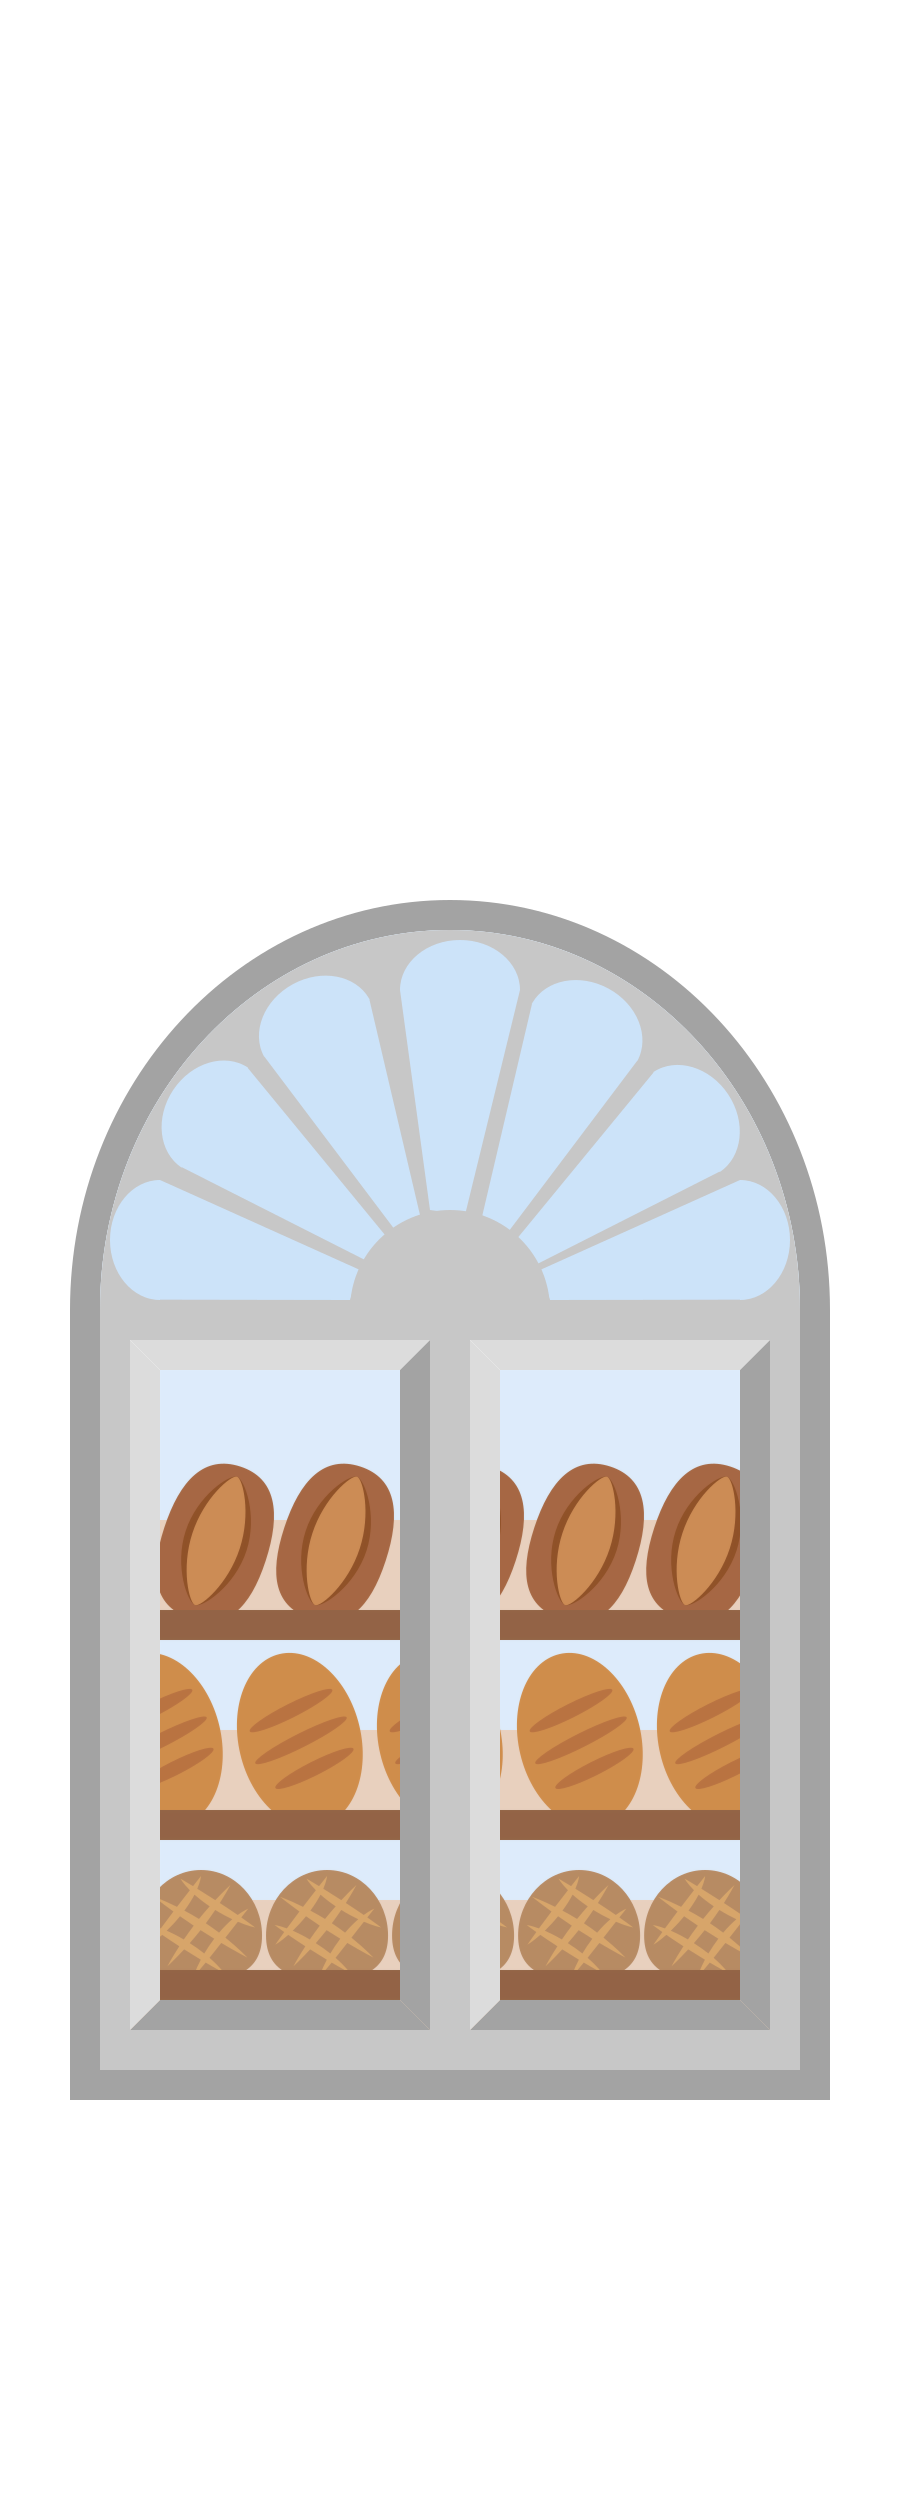
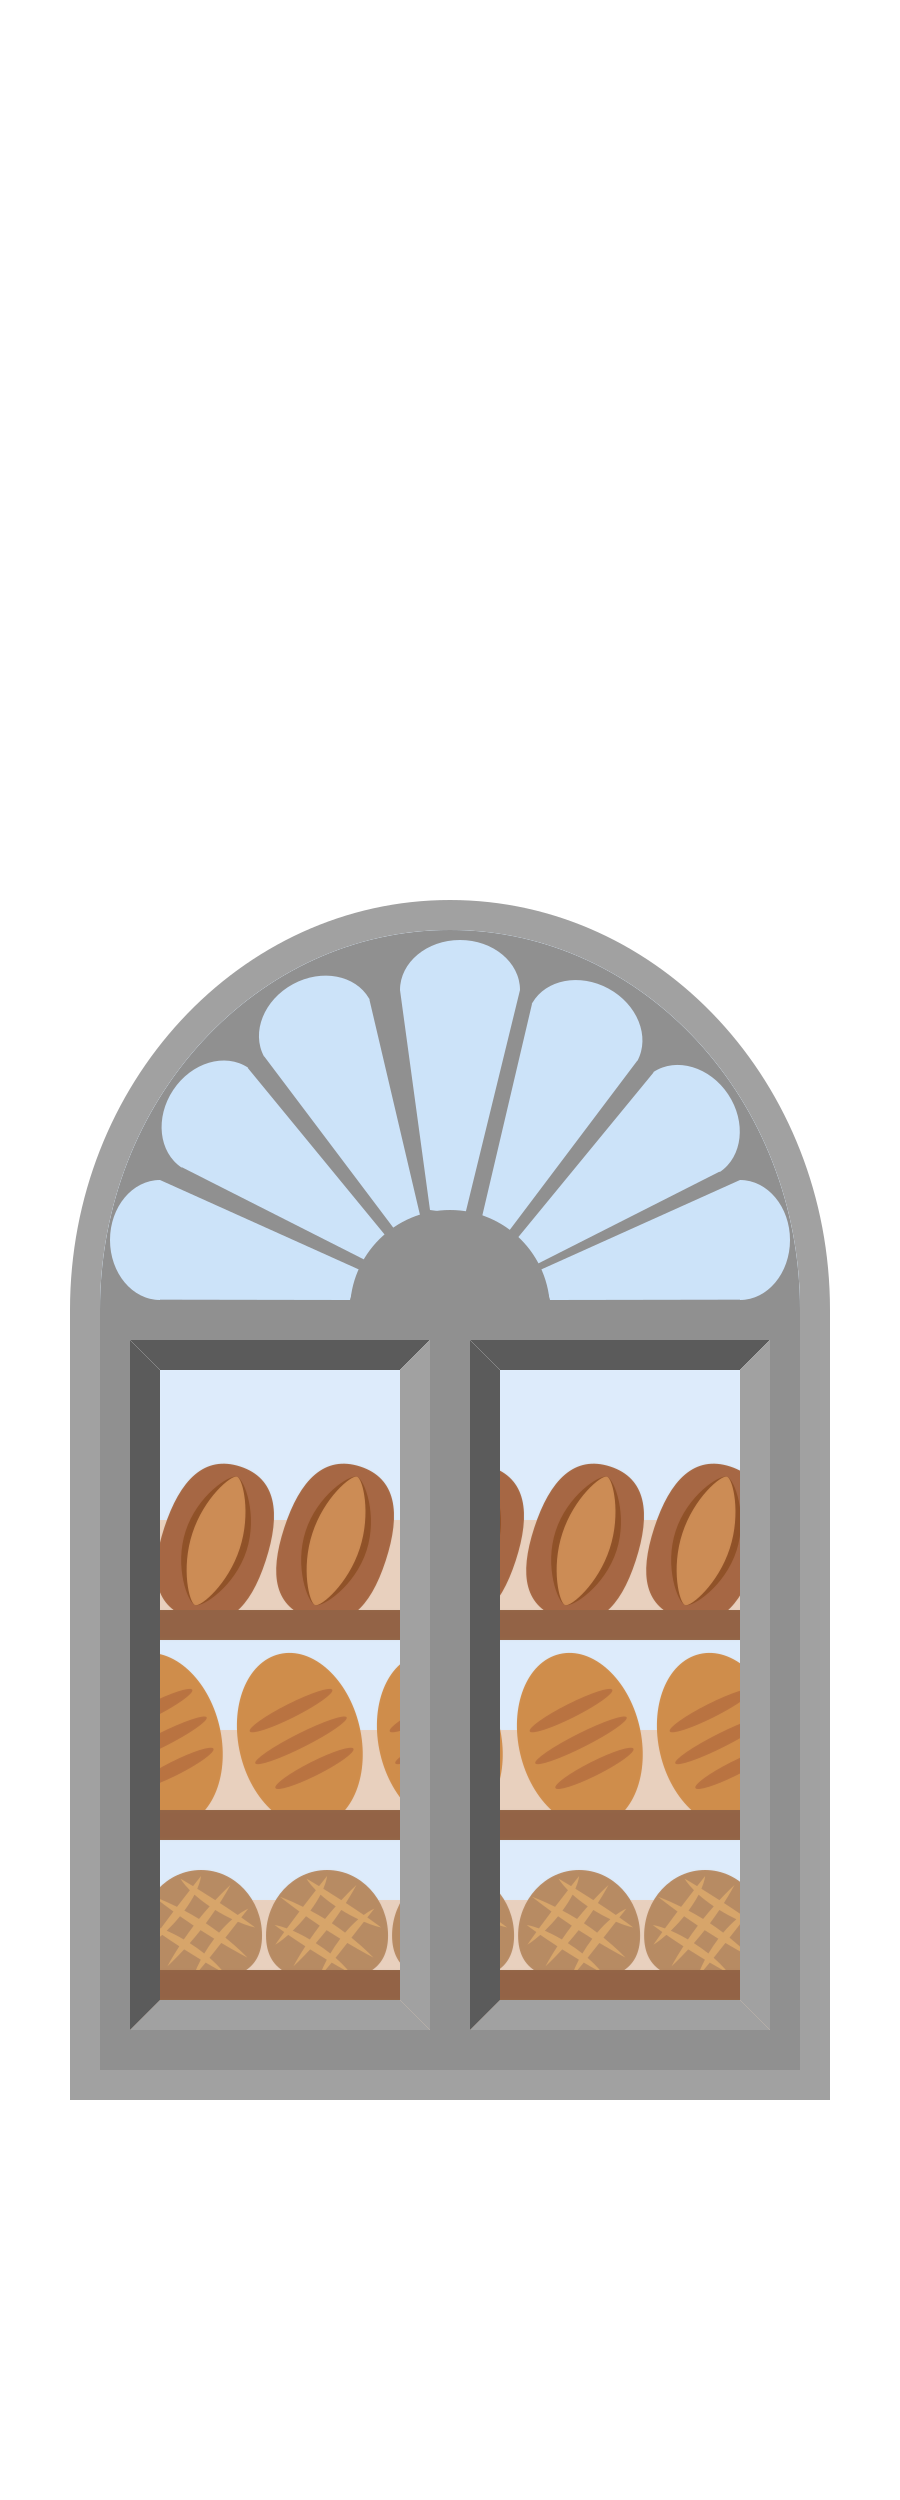
<svg xmlns="http://www.w3.org/2000/svg" width="90" height="250" viewBox="0 0 90 250" fill="none">
  <rect x="16" y="137" width="58" height="63" fill="#CCE3F9" fill-opacity="0.64" />
  <rect x="10" y="190" width="70" height="13" fill="#EBCFB9" />
  <path d="M26.203 193.553C26.203 197.172 23.471 198 20.102 198C16.732 198 14 197.172 14 193.553C14 189.934 16.732 187 20.102 187C23.471 187 26.203 189.934 26.203 193.553Z" fill="#B58154" />
-   <path fill-rule="evenodd" clip-rule="evenodd" d="M17.342 191.152C16.852 191.797 16.43 192.366 16.083 192.842C15.299 192.555 14.859 192.5 14.859 192.5C14.859 192.5 15.166 192.744 15.82 193.206C15.236 194.017 14.926 194.478 14.926 194.478C14.926 194.478 15.451 194.167 16.222 193.487C16.672 193.798 17.24 194.18 17.932 194.627C17.169 195.807 16.734 196.636 16.734 196.636C16.734 196.636 17.446 195.989 18.414 194.936L18.454 194.961C19.058 195.345 19.603 195.681 20.081 195.97C19.517 197.036 19.33 197.727 19.33 197.727C19.33 197.727 19.787 197.207 20.563 196.258C21.755 196.965 22.422 197.313 22.422 197.313C22.422 197.313 21.974 196.674 20.949 195.784C21.297 195.352 21.693 194.853 22.128 194.294C23.656 195.201 24.742 195.766 24.742 195.766C24.742 195.766 23.903 194.868 22.539 193.765C23.035 193.127 23.45 192.598 23.784 192.175C24.858 192.629 25.516 192.749 25.516 192.749C25.516 192.749 25.041 192.382 24.126 191.743C24.595 191.153 24.828 190.867 24.828 190.867C24.828 190.867 24.413 191.027 23.769 191.497C23.273 191.156 22.675 190.754 21.977 190.302C22.66 189.229 23.046 188.493 23.046 188.493C23.046 188.493 22.414 189.067 21.531 190.014C20.82 189.559 20.22 189.181 19.727 188.876C20.075 188.06 20.101 187.602 20.101 187.602C20.101 187.602 19.85 187.914 19.302 188.614C18.456 188.097 18.039 187.859 18.039 187.859C18.039 187.859 18.293 188.322 18.985 189.021C18.643 189.461 18.216 190.012 17.699 190.685C16.346 190.016 15.375 189.664 15.375 189.664C15.375 189.664 16.146 190.285 17.342 191.152ZM18.436 191.062C18.902 191.309 19.395 191.587 19.899 191.896C20.265 191.44 20.627 191.017 20.967 190.634C20.35 190.218 19.85 189.82 19.45 189.462C19.21 189.923 18.883 190.46 18.436 191.062ZM16.668 193.075C17.156 193.284 17.731 193.568 18.38 193.95C18.678 193.513 19.01 193.046 19.374 192.567C18.887 192.242 18.425 191.923 18 191.623C17.532 192.2 17.078 192.681 16.668 193.075ZM20.581 192.329C20.927 191.864 21.243 191.414 21.524 190.994C22.147 191.381 22.721 191.686 23.228 191.926C22.829 192.267 22.378 192.707 21.905 193.269C21.497 192.958 21.053 192.641 20.581 192.329ZM20.428 195.352C20.698 194.898 21.026 194.399 21.425 193.872C20.989 193.606 20.529 193.319 20.056 193.014C19.687 193.481 19.32 193.918 18.972 194.314C19.531 194.672 20.015 195.023 20.428 195.352Z" fill="#D99F5B" />
+   <path fill-rule="evenodd" clip-rule="evenodd" d="M17.342 191.152C16.852 191.797 16.43 192.366 16.083 192.842C15.299 192.555 14.859 192.5 14.859 192.5C14.859 192.5 15.166 192.744 15.82 193.206C15.236 194.017 14.926 194.478 14.926 194.478C14.926 194.478 15.451 194.167 16.222 193.486C16.672 193.798 17.24 194.18 17.932 194.627C17.169 195.807 16.734 196.636 16.734 196.636C16.734 196.636 17.446 195.989 18.414 194.936L18.454 194.961C19.058 195.345 19.603 195.681 20.081 195.97C19.517 197.036 19.33 197.727 19.33 197.727C19.33 197.727 19.787 197.207 20.563 196.258C21.755 196.965 22.422 197.312 22.422 197.312C22.422 197.312 21.974 196.674 20.949 195.784C21.297 195.352 21.693 194.853 22.128 194.294C23.656 195.201 24.742 195.766 24.742 195.766C24.742 195.766 23.903 194.868 22.539 193.765C23.035 193.127 23.45 192.598 23.784 192.175C24.858 192.629 25.516 192.749 25.516 192.749C25.516 192.749 25.041 192.382 24.126 191.743C24.595 191.153 24.828 190.867 24.828 190.867C24.828 190.867 24.413 191.027 23.769 191.497C23.273 191.156 22.675 190.754 21.977 190.302C22.66 189.229 23.046 188.493 23.046 188.493C23.046 188.493 22.414 189.067 21.531 190.014C20.82 189.559 20.22 189.181 19.727 188.876C20.075 188.06 20.101 187.602 20.101 187.602C20.101 187.602 19.85 187.914 19.302 188.614C18.456 188.097 18.039 187.859 18.039 187.859C18.039 187.859 18.293 188.322 18.985 189.021C18.643 189.461 18.216 190.012 17.699 190.685C16.346 190.016 15.375 189.664 15.375 189.664C15.375 189.664 16.146 190.285 17.342 191.152ZM18.436 191.062C18.902 191.309 19.395 191.587 19.899 191.896C20.265 191.44 20.627 191.017 20.967 190.634C20.35 190.218 19.85 189.82 19.45 189.462C19.21 189.923 18.883 190.46 18.436 191.062ZM16.668 193.075C17.156 193.284 17.731 193.568 18.38 193.95C18.678 193.513 19.01 193.046 19.374 192.567C18.887 192.242 18.425 191.923 18 191.623C17.532 192.2 17.078 192.681 16.668 193.075ZM20.581 192.329C20.927 191.864 21.243 191.413 21.524 190.994C22.147 191.381 22.721 191.686 23.228 191.926C22.829 192.267 22.378 192.707 21.905 193.269C21.497 192.958 21.053 192.641 20.581 192.329ZM20.428 195.352C20.698 194.898 21.026 194.399 21.425 193.872C20.989 193.606 20.529 193.319 20.056 193.014C19.687 193.481 19.32 193.918 18.972 194.314C19.531 194.672 20.015 195.023 20.428 195.352Z" fill="#D99F5B" />
  <path d="M38.806 193.553C38.806 197.172 36.074 198 32.705 198C29.335 198 26.603 197.172 26.603 193.553C26.603 189.934 29.335 187 32.705 187C36.074 187 38.806 189.934 38.806 193.553Z" fill="#B58154" />
-   <path fill-rule="evenodd" clip-rule="evenodd" d="M29.945 191.152C29.455 191.797 29.034 192.366 28.686 192.842C27.902 192.555 27.462 192.5 27.462 192.5C27.462 192.5 27.769 192.744 28.423 193.206C27.839 194.017 27.529 194.478 27.529 194.478C27.529 194.478 28.054 194.167 28.825 193.487C29.275 193.798 29.843 194.18 30.535 194.627C29.772 195.807 29.337 196.636 29.337 196.636C29.337 196.636 30.049 195.989 31.017 194.936L31.057 194.961C31.661 195.345 32.206 195.681 32.684 195.97C32.12 197.036 31.933 197.727 31.933 197.727C31.933 197.727 32.39 197.207 33.166 196.258C34.358 196.965 35.025 197.313 35.025 197.313C35.025 197.313 34.577 196.674 33.552 195.784C33.9 195.352 34.296 194.853 34.731 194.294C36.259 195.201 37.345 195.766 37.345 195.766C37.345 195.766 36.507 194.868 35.142 193.765C35.638 193.127 36.053 192.598 36.387 192.175C37.461 192.629 38.119 192.749 38.119 192.749C38.119 192.749 37.644 192.382 36.729 191.743C37.198 191.153 37.431 190.867 37.431 190.867C37.431 190.867 37.016 191.027 36.373 191.497C35.876 191.156 35.278 190.754 34.58 190.302C35.263 189.229 35.649 188.493 35.649 188.493C35.649 188.493 35.017 189.067 34.134 190.014C33.423 189.559 32.822 189.181 32.33 188.876C32.678 188.06 32.704 187.602 32.704 187.602C32.704 187.602 32.453 187.914 31.905 188.614C31.06 188.097 30.642 187.859 30.642 187.859C30.642 187.859 30.896 188.322 31.588 189.021C31.246 189.461 30.819 190.012 30.302 190.685C28.949 190.016 27.978 189.664 27.978 189.664C27.978 189.664 28.749 190.285 29.945 191.152ZM31.039 191.062C31.505 191.309 31.998 191.587 32.502 191.896C32.868 191.44 33.23 191.017 33.57 190.634C32.953 190.218 32.453 189.82 32.053 189.462C31.814 189.923 31.486 190.46 31.039 191.062ZM29.271 193.075C29.759 193.284 30.334 193.568 30.983 193.95C31.281 193.513 31.613 193.046 31.977 192.567C31.49 192.242 31.028 191.923 30.603 191.623C30.135 192.2 29.68 192.681 29.271 193.075ZM33.184 192.329C33.53 191.864 33.846 191.414 34.127 190.994C34.75 191.381 35.324 191.686 35.831 191.926C35.432 192.267 34.981 192.707 34.508 193.269C34.1 192.958 33.656 192.641 33.184 192.329ZM33.032 195.352C33.301 194.898 33.629 194.399 34.028 193.872C33.592 193.606 33.132 193.319 32.659 193.014C32.29 193.481 31.923 193.918 31.575 194.314C32.134 194.672 32.618 195.023 33.032 195.352Z" fill="#D99F5B" />
+   <path fill-rule="evenodd" clip-rule="evenodd" d="M29.945 191.152C29.455 191.797 29.034 192.366 28.686 192.842C27.902 192.555 27.462 192.5 27.462 192.5C27.462 192.5 27.769 192.744 28.423 193.206C27.839 194.017 27.529 194.478 27.529 194.478C27.529 194.478 28.054 194.167 28.825 193.486C29.275 193.798 29.843 194.18 30.535 194.627C29.772 195.807 29.337 196.636 29.337 196.636C29.337 196.636 30.049 195.989 31.017 194.936L31.057 194.961C31.661 195.345 32.206 195.681 32.684 195.97C32.12 197.036 31.933 197.727 31.933 197.727C31.933 197.727 32.39 197.207 33.166 196.258C34.358 196.965 35.025 197.312 35.025 197.312C35.025 197.312 34.577 196.674 33.552 195.784C33.9 195.352 34.296 194.853 34.731 194.294C36.259 195.201 37.345 195.766 37.345 195.766C37.345 195.766 36.507 194.868 35.142 193.765C35.638 193.127 36.053 192.598 36.387 192.175C37.461 192.629 38.119 192.749 38.119 192.749C38.119 192.749 37.644 192.382 36.729 191.743C37.198 191.153 37.431 190.867 37.431 190.867C37.431 190.867 37.016 191.027 36.373 191.497C35.876 191.156 35.278 190.754 34.58 190.302C35.263 189.229 35.649 188.493 35.649 188.493C35.649 188.493 35.017 189.067 34.134 190.014C33.423 189.559 32.822 189.181 32.33 188.876C32.678 188.06 32.704 187.602 32.704 187.602C32.704 187.602 32.453 187.914 31.905 188.614C31.06 188.097 30.642 187.859 30.642 187.859C30.642 187.859 30.896 188.322 31.588 189.021C31.246 189.461 30.819 190.012 30.302 190.685C28.949 190.016 27.978 189.664 27.978 189.664C27.978 189.664 28.749 190.285 29.945 191.152ZM31.039 191.062C31.505 191.309 31.998 191.587 32.502 191.896C32.868 191.44 33.23 191.017 33.57 190.634C32.953 190.218 32.453 189.82 32.053 189.462C31.814 189.923 31.486 190.46 31.039 191.062ZM29.271 193.075C29.759 193.284 30.334 193.568 30.983 193.95C31.281 193.513 31.613 193.046 31.977 192.567C31.49 192.242 31.028 191.923 30.603 191.623C30.135 192.2 29.68 192.681 29.271 193.075ZM33.184 192.329C33.53 191.864 33.846 191.413 34.127 190.994C34.75 191.381 35.324 191.686 35.831 191.926C35.432 192.267 34.981 192.707 34.508 193.269C34.1 192.958 33.656 192.641 33.184 192.329ZM33.032 195.352C33.301 194.898 33.629 194.399 34.028 193.872C33.592 193.606 33.132 193.319 32.659 193.014C32.29 193.481 31.923 193.918 31.575 194.314C32.134 194.672 32.618 195.023 33.032 195.352Z" fill="#D99F5B" />
  <path d="M51.409 193.553C51.409 197.172 48.677 198 45.308 198C41.938 198 39.206 197.172 39.206 193.553C39.206 189.934 41.938 187 45.308 187C48.677 187 51.409 189.934 51.409 193.553Z" fill="#B58154" />
-   <path fill-rule="evenodd" clip-rule="evenodd" d="M42.548 191.152C42.058 191.797 41.636 192.366 41.289 192.842C40.505 192.555 40.065 192.5 40.065 192.5C40.065 192.5 40.372 192.744 41.026 193.206C40.442 194.017 40.132 194.478 40.132 194.478C40.132 194.478 40.657 194.167 41.428 193.487C41.878 193.798 42.446 194.18 43.138 194.627C42.375 195.807 41.94 196.636 41.94 196.636C41.94 196.636 42.652 195.989 43.62 194.936L43.66 194.961C44.264 195.345 44.809 195.681 45.287 195.97C44.723 197.036 44.536 197.727 44.536 197.727C44.536 197.727 44.993 197.207 45.769 196.258C46.961 196.965 47.628 197.313 47.628 197.313C47.628 197.313 47.18 196.674 46.155 195.784C46.503 195.352 46.899 194.853 47.334 194.294C48.862 195.201 49.948 195.766 49.948 195.766C49.948 195.766 49.109 194.868 47.745 193.765C48.241 193.127 48.656 192.598 48.99 192.175C50.064 192.629 50.722 192.749 50.722 192.749C50.722 192.749 50.248 192.382 49.332 191.743C49.801 191.153 50.034 190.867 50.034 190.867C50.034 190.867 49.619 191.027 48.975 191.497C48.48 191.156 47.881 190.754 47.183 190.302C47.866 189.229 48.252 188.493 48.252 188.493C48.252 188.493 47.62 189.067 46.737 190.014C46.026 189.559 45.425 189.181 44.933 188.876C45.281 188.06 45.307 187.602 45.307 187.602C45.307 187.602 45.056 187.914 44.508 188.614C43.663 188.097 43.245 187.859 43.245 187.859C43.245 187.859 43.499 188.322 44.191 189.021C43.849 189.461 43.422 190.012 42.906 190.685C41.552 190.016 40.581 189.664 40.581 189.664C40.581 189.664 41.352 190.285 42.548 191.152ZM43.642 191.062C44.108 191.309 44.602 191.587 45.105 191.896C45.471 191.44 45.833 191.017 46.173 190.634C45.556 190.218 45.056 189.82 44.656 189.462C44.416 189.923 44.089 190.46 43.642 191.062ZM41.874 193.075C42.362 193.284 42.937 193.568 43.586 193.95C43.884 193.513 44.216 193.046 44.58 192.567C44.093 192.242 43.631 191.923 43.206 191.623C42.738 192.2 42.283 192.681 41.874 193.075ZM45.787 192.329C46.133 191.864 46.449 191.414 46.73 190.994C47.353 191.381 47.927 191.686 48.434 191.926C48.035 192.267 47.584 192.707 47.111 193.269C46.703 192.958 46.26 192.641 45.787 192.329ZM45.635 195.352C45.904 194.898 46.232 194.399 46.631 193.872C46.195 193.606 45.735 193.319 45.262 193.014C44.893 193.481 44.526 193.918 44.178 194.314C44.737 194.672 45.221 195.023 45.635 195.352Z" fill="#D99F5B" />
+   <path fill-rule="evenodd" clip-rule="evenodd" d="M42.548 191.152C42.058 191.797 41.636 192.366 41.289 192.842C40.505 192.555 40.065 192.5 40.065 192.5C40.065 192.5 40.372 192.744 41.026 193.206C40.442 194.017 40.132 194.478 40.132 194.478C40.132 194.478 40.657 194.167 41.428 193.486C41.878 193.798 42.446 194.18 43.138 194.627C42.375 195.807 41.94 196.636 41.94 196.636C41.94 196.636 42.652 195.989 43.62 194.936L43.66 194.961C44.264 195.345 44.809 195.681 45.287 195.97C44.723 197.036 44.536 197.727 44.536 197.727C44.536 197.727 44.993 197.207 45.769 196.258C46.961 196.965 47.628 197.312 47.628 197.312C47.628 197.312 47.18 196.674 46.155 195.784C46.503 195.352 46.899 194.853 47.334 194.294C48.862 195.201 49.948 195.766 49.948 195.766C49.948 195.766 49.109 194.868 47.745 193.765C48.241 193.127 48.656 192.598 48.99 192.175C50.064 192.629 50.722 192.749 50.722 192.749C50.722 192.749 50.248 192.382 49.332 191.743C49.801 191.153 50.034 190.867 50.034 190.867C50.034 190.867 49.619 191.027 48.975 191.497C48.48 191.156 47.881 190.754 47.183 190.302C47.866 189.229 48.252 188.493 48.252 188.493C48.252 188.493 47.62 189.067 46.737 190.014C46.026 189.559 45.425 189.181 44.933 188.876C45.281 188.06 45.307 187.602 45.307 187.602C45.307 187.602 45.056 187.914 44.508 188.614C43.663 188.097 43.245 187.859 43.245 187.859C43.245 187.859 43.499 188.322 44.191 189.021C43.849 189.461 43.422 190.012 42.906 190.685C41.552 190.016 40.581 189.664 40.581 189.664C40.581 189.664 41.352 190.285 42.548 191.152ZM43.642 191.062C44.108 191.309 44.602 191.587 45.105 191.896C45.471 191.44 45.833 191.017 46.173 190.634C45.556 190.218 45.056 189.82 44.656 189.462C44.416 189.923 44.089 190.46 43.642 191.062ZM41.874 193.075C42.362 193.284 42.937 193.568 43.586 193.95C43.884 193.513 44.216 193.046 44.58 192.567C44.093 192.242 43.631 191.923 43.206 191.623C42.738 192.2 42.283 192.681 41.874 193.075ZM45.787 192.329C46.133 191.864 46.449 191.413 46.73 190.994C47.353 191.381 47.927 191.686 48.434 191.926C48.035 192.267 47.584 192.707 47.111 193.269C46.703 192.958 46.26 192.641 45.787 192.329ZM45.635 195.352C45.904 194.898 46.232 194.399 46.631 193.872C46.195 193.606 45.735 193.319 45.262 193.014C44.893 193.481 44.526 193.918 44.178 194.314C44.737 194.672 45.221 195.023 45.635 195.352Z" fill="#D99F5B" />
  <path d="M64.013 193.553C64.013 197.172 61.281 198 57.911 198C54.541 198 51.81 197.172 51.81 193.553C51.81 189.934 54.541 187 57.911 187C61.281 187 64.013 189.934 64.013 193.553Z" fill="#B58154" />
-   <path fill-rule="evenodd" clip-rule="evenodd" d="M55.152 191.152C54.661 191.797 54.24 192.366 53.893 192.842C53.109 192.555 52.669 192.5 52.669 192.5C52.669 192.5 52.976 192.744 53.63 193.206C53.045 194.017 52.735 194.478 52.735 194.478C52.735 194.478 53.261 194.167 54.031 193.487C54.482 193.798 55.049 194.18 55.741 194.627C54.978 195.807 54.544 196.636 54.544 196.636C54.544 196.636 55.256 195.989 56.224 194.936L56.263 194.961C56.867 195.345 57.412 195.681 57.891 195.97C57.327 197.036 57.139 197.727 57.139 197.727C57.139 197.727 57.597 197.207 58.373 196.258C59.564 196.965 60.231 197.313 60.231 197.313C60.231 197.313 59.784 196.674 58.758 195.784C59.107 195.352 59.503 194.853 59.937 194.294C61.465 195.201 62.552 195.766 62.552 195.766C62.552 195.766 61.713 194.868 60.348 193.765C60.844 193.127 61.259 192.598 61.593 192.175C62.668 192.629 63.325 192.749 63.325 192.749C63.325 192.749 62.851 192.382 61.935 191.743C62.404 191.153 62.638 190.867 62.638 190.867C62.638 190.867 62.223 191.027 61.579 191.497C61.083 191.156 60.484 190.754 59.786 190.302C60.47 189.229 60.856 188.493 60.856 188.493C60.856 188.493 60.224 189.067 59.341 190.014C58.63 189.559 58.029 189.181 57.537 188.876C57.885 188.06 57.911 187.602 57.911 187.602C57.911 187.602 57.66 187.914 57.112 188.614C56.266 188.097 55.849 187.859 55.849 187.859C55.849 187.859 56.102 188.322 56.795 189.021C56.452 189.461 56.026 190.012 55.509 190.685C54.155 190.016 53.185 189.664 53.185 189.664C53.185 189.664 53.956 190.285 55.152 191.152ZM56.245 191.062C56.711 191.309 57.205 191.587 57.708 191.896C58.075 191.44 58.436 191.017 58.776 190.634C58.159 190.218 57.66 189.82 57.26 189.462C57.02 189.923 56.693 190.46 56.245 191.062ZM54.478 193.075C54.965 193.284 55.541 193.568 56.19 193.95C56.487 193.513 56.82 193.046 57.184 192.567C56.696 192.242 56.234 191.923 55.81 191.623C55.341 192.2 54.887 192.681 54.478 193.075ZM58.391 192.329C58.737 191.864 59.053 191.414 59.334 190.994C59.957 191.381 60.53 191.686 61.037 191.926C60.638 192.267 60.188 192.707 59.715 193.269C59.306 192.958 58.863 192.641 58.391 192.329ZM58.238 195.352C58.507 194.898 58.836 194.399 59.235 193.872C58.799 193.606 58.338 193.319 57.866 193.014C57.497 193.481 57.13 193.918 56.782 194.314C57.341 194.672 57.825 195.023 58.238 195.352Z" fill="#D99F5B" />
+   <path fill-rule="evenodd" clip-rule="evenodd" d="M55.152 191.152C54.661 191.797 54.24 192.366 53.893 192.842C53.109 192.555 52.669 192.5 52.669 192.5C52.669 192.5 52.976 192.744 53.63 193.206C53.045 194.017 52.735 194.478 52.735 194.478C52.735 194.478 53.261 194.167 54.031 193.486C54.482 193.798 55.049 194.18 55.741 194.627C54.978 195.807 54.544 196.636 54.544 196.636C54.544 196.636 55.256 195.989 56.224 194.936L56.263 194.961C56.867 195.345 57.412 195.681 57.891 195.97C57.327 197.036 57.139 197.727 57.139 197.727C57.139 197.727 57.597 197.207 58.373 196.258C59.564 196.965 60.231 197.312 60.231 197.312C60.231 197.312 59.784 196.674 58.758 195.784C59.107 195.352 59.503 194.853 59.937 194.294C61.465 195.201 62.552 195.766 62.552 195.766C62.552 195.766 61.713 194.868 60.348 193.765C60.844 193.127 61.259 192.598 61.593 192.175C62.668 192.629 63.325 192.749 63.325 192.749C63.325 192.749 62.851 192.382 61.935 191.743C62.404 191.153 62.638 190.867 62.638 190.867C62.638 190.867 62.223 191.027 61.579 191.497C61.083 191.156 60.484 190.754 59.786 190.302C60.47 189.229 60.856 188.493 60.856 188.493C60.856 188.493 60.224 189.067 59.341 190.014C58.63 189.559 58.029 189.181 57.537 188.876C57.885 188.06 57.911 187.602 57.911 187.602C57.911 187.602 57.66 187.914 57.112 188.614C56.266 188.097 55.849 187.859 55.849 187.859C55.849 187.859 56.102 188.322 56.795 189.021C56.452 189.461 56.026 190.012 55.509 190.685C54.155 190.016 53.185 189.664 53.185 189.664C53.185 189.664 53.956 190.285 55.152 191.152ZM56.245 191.062C56.711 191.309 57.205 191.587 57.708 191.896C58.075 191.44 58.436 191.017 58.776 190.634C58.159 190.218 57.66 189.82 57.26 189.462C57.02 189.923 56.693 190.46 56.245 191.062ZM54.478 193.075C54.965 193.284 55.541 193.568 56.19 193.95C56.487 193.513 56.82 193.046 57.184 192.567C56.696 192.242 56.234 191.923 55.81 191.623C55.341 192.2 54.887 192.681 54.478 193.075ZM58.391 192.329C58.737 191.864 59.053 191.413 59.334 190.994C59.957 191.381 60.53 191.686 61.037 191.926C60.638 192.267 60.188 192.707 59.715 193.269C59.306 192.958 58.863 192.641 58.391 192.329ZM58.238 195.352C58.507 194.898 58.836 194.399 59.235 193.872C58.799 193.606 58.338 193.319 57.866 193.014C57.497 193.481 57.13 193.918 56.782 194.314C57.341 194.672 57.825 195.023 58.238 195.352Z" fill="#D99F5B" />
  <path d="M76.615 193.553C76.615 197.172 73.883 198 70.514 198C67.144 198 64.412 197.172 64.412 193.553C64.412 189.934 67.144 187 70.514 187C73.883 187 76.615 189.934 76.615 193.553Z" fill="#B58154" />
-   <path fill-rule="evenodd" clip-rule="evenodd" d="M67.754 191.152C67.264 191.797 66.843 192.366 66.496 192.842C65.712 192.555 65.272 192.5 65.272 192.5C65.272 192.5 65.578 192.744 66.232 193.206C65.648 194.017 65.338 194.478 65.338 194.478C65.338 194.478 65.863 194.167 66.634 193.487C67.084 193.798 67.652 194.18 68.344 194.627C67.581 195.807 67.146 196.636 67.146 196.636C67.146 196.636 67.858 195.989 68.826 194.936L68.866 194.961C69.47 195.345 70.015 195.681 70.493 195.97C69.929 197.036 69.742 197.727 69.742 197.727C69.742 197.727 70.199 197.207 70.975 196.258C72.167 196.965 72.834 197.313 72.834 197.313C72.834 197.313 72.386 196.674 71.361 195.784C71.709 195.352 72.105 194.853 72.54 194.294C74.068 195.201 75.154 195.766 75.154 195.766C75.154 195.766 74.316 194.868 72.951 193.765C73.447 193.127 73.862 192.598 74.196 192.175C75.27 192.629 75.928 192.749 75.928 192.749C75.928 192.749 75.454 192.382 74.538 191.743C75.007 191.153 75.24 190.867 75.24 190.867C75.24 190.867 74.825 191.027 74.181 191.497C73.686 191.156 73.087 190.754 72.389 190.302C73.072 189.229 73.458 188.493 73.458 188.493C73.458 188.493 72.826 189.067 71.943 190.014C71.232 189.559 70.632 189.181 70.139 188.876C70.487 188.06 70.513 187.602 70.513 187.602C70.513 187.602 70.262 187.914 69.714 188.614C68.869 188.097 68.451 187.859 68.451 187.859C68.451 187.859 68.705 188.322 69.397 189.021C69.055 189.461 68.628 190.012 68.112 190.685C66.758 190.016 65.787 189.664 65.787 189.664C65.787 189.664 66.558 190.285 67.754 191.152ZM68.848 191.062C69.314 191.309 69.808 191.587 70.311 191.896C70.677 191.44 71.039 191.017 71.379 190.634C70.762 190.218 70.262 189.82 69.862 189.462C69.623 189.923 69.295 190.46 68.848 191.062ZM67.08 193.075C67.568 193.284 68.143 193.568 68.793 193.95C69.09 193.513 69.422 193.046 69.786 192.567C69.299 192.242 68.837 191.923 68.412 191.623C67.944 192.2 67.49 192.681 67.08 193.075ZM70.993 192.329C71.339 191.864 71.655 191.414 71.936 190.994C72.559 191.381 73.133 191.686 73.64 191.926C73.241 192.267 72.791 192.707 72.317 193.269C71.909 192.958 71.466 192.641 70.993 192.329ZM70.841 195.352C71.11 194.898 71.439 194.399 71.837 193.872C71.401 193.606 70.941 193.319 70.468 193.014C70.099 193.481 69.732 193.918 69.385 194.314C69.943 194.672 70.427 195.023 70.841 195.352Z" fill="#D99F5B" />
+   <path fill-rule="evenodd" clip-rule="evenodd" d="M67.754 191.152C67.264 191.797 66.843 192.366 66.496 192.842C65.712 192.555 65.272 192.5 65.272 192.5C65.272 192.5 65.578 192.744 66.232 193.206C65.648 194.017 65.338 194.478 65.338 194.478C65.338 194.478 65.863 194.167 66.634 193.486C67.084 193.798 67.652 194.18 68.344 194.627C67.581 195.807 67.146 196.636 67.146 196.636C67.146 196.636 67.858 195.989 68.826 194.936L68.866 194.961C69.47 195.345 70.015 195.681 70.493 195.97C69.929 197.036 69.742 197.727 69.742 197.727C69.742 197.727 70.199 197.207 70.975 196.258C72.167 196.965 72.834 197.312 72.834 197.312C72.834 197.312 72.386 196.674 71.361 195.784C71.709 195.352 72.105 194.853 72.54 194.294C74.068 195.201 75.154 195.766 75.154 195.766C75.154 195.766 74.316 194.868 72.951 193.765C73.447 193.127 73.862 192.598 74.196 192.175C75.27 192.629 75.928 192.749 75.928 192.749C75.928 192.749 75.454 192.382 74.538 191.743C75.007 191.153 75.24 190.867 75.24 190.867C75.24 190.867 74.825 191.027 74.181 191.497C73.686 191.156 73.087 190.754 72.389 190.302C73.072 189.229 73.458 188.493 73.458 188.493C73.458 188.493 72.826 189.067 71.943 190.014C71.232 189.559 70.632 189.181 70.139 188.876C70.487 188.06 70.513 187.602 70.513 187.602C70.513 187.602 70.262 187.914 69.714 188.614C68.869 188.097 68.451 187.859 68.451 187.859C68.451 187.859 68.705 188.322 69.397 189.021C69.055 189.461 68.628 190.012 68.112 190.685C66.758 190.016 65.787 189.664 65.787 189.664C65.787 189.664 66.558 190.285 67.754 191.152ZM68.848 191.062C69.314 191.309 69.808 191.587 70.311 191.896C70.677 191.44 71.039 191.017 71.379 190.634C70.762 190.218 70.262 189.82 69.862 189.462C69.623 189.923 69.295 190.46 68.848 191.062ZM67.08 193.075C67.568 193.284 68.143 193.568 68.793 193.95C69.09 193.513 69.422 193.046 69.786 192.567C69.299 192.242 68.837 191.923 68.412 191.623C67.944 192.2 67.49 192.681 67.08 193.075ZM70.993 192.329C71.339 191.864 71.655 191.413 71.936 190.994C72.559 191.381 73.133 191.686 73.64 191.926C73.241 192.267 72.791 192.707 72.317 193.269C71.909 192.958 71.466 192.641 70.993 192.329ZM70.841 195.352C71.11 194.898 71.439 194.399 71.837 193.872C71.401 193.606 70.941 193.319 70.468 193.014C70.099 193.481 69.732 193.918 69.385 194.314C69.943 194.672 70.427 195.023 70.841 195.352Z" fill="#D99F5B" />
  <rect x="10" y="197" width="70" height="3" fill="#8C5632" />
  <rect x="10" y="173" width="70" height="11" fill="#EBCFB9" />
  <ellipse cx="15.983" cy="174" rx="6.119" ry="8.831" transform="rotate(-13.2736 15.983 174)" fill="#D08439" />
  <ellipse cx="17.443" cy="176.838" rx="4.371" ry="0.711" transform="rotate(-26.7116 17.4431 176.838)" fill="#B8682D" />
-   <ellipse cx="16.099" cy="174.036" rx="5.117" ry="0.711" transform="rotate(-26.7116 16.0987 174.036)" fill="#B8682D" />
-   <ellipse cx="15.101" cy="171.06" rx="4.62" ry="0.711" transform="rotate(-26.7116 15.101 171.06)" fill="#B8682D" />
+   <ellipse cx="16.099" cy="174.036" rx="5.117" ry="0.711" transform="rotate(-26.7116 16.099 174.036)" fill="#B8682D" />
+   <ellipse cx="15.101" cy="171.06" rx="4.62" ry="0.711" transform="rotate(-26.7116 15.1012 171.06)" fill="#B8682D" />
  <ellipse cx="29.983" cy="174" rx="6.119" ry="8.831" transform="rotate(-13.2736 29.983 174)" fill="#D08439" />
  <ellipse cx="31.443" cy="176.838" rx="4.371" ry="0.711" transform="rotate(-26.7116 31.4431 176.838)" fill="#B8682D" />
-   <ellipse cx="30.099" cy="174.036" rx="5.117" ry="0.711" transform="rotate(-26.7116 30.0987 174.036)" fill="#B8682D" />
-   <ellipse cx="29.101" cy="171.06" rx="4.62" ry="0.711" transform="rotate(-26.7116 29.101 171.06)" fill="#B8682D" />
+   <ellipse cx="30.099" cy="174.036" rx="5.117" ry="0.711" transform="rotate(-26.7116 30.099 174.036)" fill="#B8682D" />
+   <ellipse cx="29.101" cy="171.06" rx="4.62" ry="0.711" transform="rotate(-26.7116 29.1012 171.06)" fill="#B8682D" />
  <ellipse cx="43.983" cy="174" rx="6.119" ry="8.831" transform="rotate(-13.2736 43.983 174)" fill="#D08439" />
  <ellipse cx="45.443" cy="176.838" rx="4.371" ry="0.711" transform="rotate(-26.7116 45.4431 176.838)" fill="#B8682D" />
-   <ellipse cx="44.099" cy="174.036" rx="5.117" ry="0.711" transform="rotate(-26.7116 44.0987 174.036)" fill="#B8682D" />
-   <ellipse cx="43.101" cy="171.06" rx="4.62" ry="0.711" transform="rotate(-26.7116 43.101 171.06)" fill="#B8682D" />
+   <ellipse cx="44.099" cy="174.036" rx="5.117" ry="0.711" transform="rotate(-26.7116 44.099 174.036)" fill="#B8682D" />
+   <ellipse cx="43.101" cy="171.06" rx="4.62" ry="0.711" transform="rotate(-26.7116 43.1012 171.06)" fill="#B8682D" />
  <ellipse cx="57.983" cy="174" rx="6.119" ry="8.831" transform="rotate(-13.2736 57.983 174)" fill="#D08439" />
  <ellipse cx="59.443" cy="176.838" rx="4.371" ry="0.711" transform="rotate(-26.7116 59.4431 176.838)" fill="#B8682D" />
-   <ellipse cx="58.099" cy="174.036" rx="5.117" ry="0.711" transform="rotate(-26.7116 58.0987 174.036)" fill="#B8682D" />
-   <ellipse cx="57.101" cy="171.06" rx="4.62" ry="0.711" transform="rotate(-26.7116 57.101 171.06)" fill="#B8682D" />
+   <ellipse cx="58.099" cy="174.036" rx="5.117" ry="0.711" transform="rotate(-26.7116 58.099 174.036)" fill="#B8682D" />
+   <ellipse cx="57.101" cy="171.06" rx="4.62" ry="0.711" transform="rotate(-26.7116 57.1012 171.06)" fill="#B8682D" />
  <ellipse cx="71.983" cy="174" rx="6.119" ry="8.831" transform="rotate(-13.2736 71.983 174)" fill="#D08439" />
  <ellipse cx="73.443" cy="176.838" rx="4.371" ry="0.711" transform="rotate(-26.7116 73.4431 176.838)" fill="#B8682D" />
-   <ellipse cx="72.099" cy="174.036" rx="5.117" ry="0.711" transform="rotate(-26.7116 72.0987 174.036)" fill="#B8682D" />
-   <ellipse cx="71.101" cy="171.06" rx="4.62" ry="0.711" transform="rotate(-26.7116 71.101 171.06)" fill="#B8682D" />
+   <ellipse cx="72.099" cy="174.036" rx="5.117" ry="0.711" transform="rotate(-26.7116 72.099 174.036)" fill="#B8682D" />
+   <ellipse cx="71.101" cy="171.06" rx="4.62" ry="0.711" transform="rotate(-26.7116 71.1012 171.06)" fill="#B8682D" />
  <rect x="10" y="181" width="70" height="3" fill="#8C5632" />
  <rect x="10" y="152" width="70" height="11" fill="#EBCFB9" />
  <path d="M26.566 156.082C24.983 160.936 22.617 163.022 19.07 161.865C15.523 160.708 14.842 157.629 16.425 152.775C18.008 147.921 20.484 145.497 24.031 146.654C27.578 147.811 28.149 151.228 26.566 156.082Z" fill="#A25A30" />
-   <path d="M24.648 155.083C23.491 158.63 20.258 160.757 19.511 160.513C18.764 160.269 17.407 156.645 18.564 153.098C19.72 149.551 22.954 147.424 23.701 147.668C24.447 147.911 25.805 151.536 24.648 155.083Z" fill="#894211" />
+   <path d="M24.648 155.083C23.491 158.63 20.258 160.757 19.511 160.513C18.765 160.269 17.407 156.645 18.564 153.098C19.721 149.551 22.954 147.424 23.701 147.668C24.448 147.911 25.805 151.536 24.648 155.083Z" fill="#894211" />
  <path d="M23.972 154.862C22.815 158.409 20.092 160.702 19.511 160.513C18.93 160.324 18.083 156.866 19.24 153.319C20.397 149.772 23.12 147.478 23.701 147.668C24.282 147.857 25.129 151.315 23.972 154.862Z" fill="#CD8344" />
  <path d="M38.566 156.082C36.983 160.936 34.617 163.022 31.07 161.865C27.523 160.708 26.842 157.629 28.425 152.775C30.008 147.921 32.484 145.497 36.031 146.654C39.578 147.811 40.149 151.228 38.566 156.082Z" fill="#A25A30" />
-   <path d="M36.648 155.083C35.491 158.63 32.258 160.757 31.511 160.513C30.764 160.269 29.407 156.645 30.564 153.098C31.72 149.551 34.954 147.424 35.7 147.668C36.447 147.911 37.805 151.536 36.648 155.083Z" fill="#894211" />
+   <path d="M36.648 155.083C35.491 158.63 32.258 160.757 31.511 160.513C30.765 160.269 29.407 156.645 30.564 153.098C31.721 149.551 34.954 147.424 35.701 147.668C36.447 147.911 37.805 151.536 36.648 155.083Z" fill="#894211" />
  <path d="M35.972 154.862C34.815 158.409 32.092 160.702 31.511 160.513C30.93 160.324 30.083 156.866 31.24 153.319C32.397 149.772 35.12 147.478 35.701 147.668C36.282 147.857 37.129 151.315 35.972 154.862Z" fill="#CD8344" />
  <path d="M51.566 156.082C49.983 160.936 47.617 163.022 44.07 161.865C40.523 160.708 39.842 157.629 41.425 152.775C43.008 147.921 45.484 145.497 49.031 146.654C52.578 147.811 53.149 151.228 51.566 156.082Z" fill="#A25A30" />
-   <path d="M49.648 155.083C48.491 158.63 45.258 160.757 44.511 160.513C43.764 160.269 42.407 156.645 43.563 153.098C44.72 149.551 47.954 147.424 48.7 147.668C49.447 147.911 50.805 151.536 49.648 155.083Z" fill="#894211" />
+   <path d="M49.648 155.083C48.491 158.63 45.258 160.757 44.511 160.513C43.764 160.269 42.407 156.645 43.564 153.098C44.721 149.551 47.954 147.424 48.701 147.668C49.447 147.911 50.805 151.536 49.648 155.083Z" fill="#894211" />
  <path d="M48.972 154.862C47.815 158.409 45.092 160.702 44.511 160.513C43.931 160.324 43.083 156.866 44.24 153.319C45.397 149.772 48.12 147.478 48.701 147.668C49.282 147.857 50.129 151.315 48.972 154.862Z" fill="#CD8344" />
  <path d="M63.566 156.082C61.983 160.936 59.617 163.022 56.07 161.865C52.523 160.708 51.842 157.629 53.425 152.775C55.008 147.921 57.484 145.497 61.031 146.654C64.579 147.811 65.149 151.228 63.566 156.082Z" fill="#A25A30" />
-   <path d="M61.648 155.083C60.491 158.63 57.258 160.757 56.511 160.513C55.764 160.269 54.407 156.645 55.563 153.098C56.72 149.551 59.954 147.424 60.7 147.668C61.447 147.911 62.805 151.536 61.648 155.083Z" fill="#894211" />
+   <path d="M61.648 155.083C60.491 158.63 57.258 160.757 56.511 160.513C55.764 160.269 54.407 156.645 55.564 153.098C56.721 149.551 59.954 147.424 60.701 147.668C61.447 147.911 62.805 151.536 61.648 155.083Z" fill="#894211" />
  <path d="M60.972 154.862C59.815 158.409 57.092 160.702 56.511 160.513C55.931 160.324 55.083 156.866 56.24 153.319C57.397 149.772 60.12 147.478 60.701 147.668C61.282 147.857 62.129 151.315 60.972 154.862Z" fill="#CD8344" />
  <path d="M75.566 156.082C73.983 160.936 71.617 163.022 68.07 161.865C64.523 160.708 63.842 157.629 65.425 152.775C67.008 147.921 69.484 145.497 73.031 146.654C76.579 147.811 77.149 151.228 75.566 156.082Z" fill="#A25A30" />
-   <path d="M73.648 155.083C72.491 158.63 69.258 160.757 68.511 160.513C67.764 160.269 66.407 156.645 67.564 153.098C68.72 149.551 71.954 147.424 72.701 147.668C73.447 147.911 74.805 151.536 73.648 155.083Z" fill="#894211" />
+   <path d="M73.648 155.083C72.491 158.63 69.258 160.757 68.511 160.513C67.764 160.269 66.407 156.645 67.564 153.098C68.721 149.551 71.954 147.424 72.701 147.668C73.448 147.911 74.805 151.536 73.648 155.083Z" fill="#894211" />
  <path d="M72.972 154.862C71.815 158.409 69.092 160.702 68.511 160.513C67.93 160.324 67.083 156.866 68.24 153.319C69.397 149.772 72.12 147.478 72.701 147.668C73.281 147.857 74.129 151.315 72.972 154.862Z" fill="#CD8344" />
  <rect x="10" y="161" width="70" height="3" fill="#8C5632" />
-   <g filter="url(#filter0_b_211_572)">
+   <g filter="url(#filter0_b_215_6897)">
    <rect x="16" y="137" width="58" height="63" fill="#CCE3F9" fill-opacity="0.1" />
  </g>
-   <path fill-rule="evenodd" clip-rule="evenodd" d="M10 131H7V210H83V131H80V206.962H10V131Z" fill="#A3A3A3" />
-   <path fill-rule="evenodd" clip-rule="evenodd" d="M80 131H10V207H80V131ZM13 134H43V203H13V134ZM47 134H77V203H47V134Z" fill="#C7C7C7" />
-   <path fill-rule="evenodd" clip-rule="evenodd" d="M80 131H83C83 108.356 65.987 90 45 90C24.013 90 7 108.356 7 131H10C10 110.013 25.67 93 45 93C64.33 93 80 110.013 80 131Z" fill="#A3A3A3" />
+   <path fill-rule="evenodd" clip-rule="evenodd" d="M10 131H7V210H83V131H80V206.962H10V131Z" fill="#A1A1A1" />
+   <path fill-rule="evenodd" clip-rule="evenodd" d="M80 131H10V207H80V131ZM13 134H43V203H13V134ZM47 134H77V203H47V134Z" fill="#909090" />
+   <path fill-rule="evenodd" clip-rule="evenodd" d="M80 131H83C83 108.356 65.987 90 45 90C24.013 90 7 108.356 7 131H10C10 110.013 25.67 93 45 93C64.33 93 80 110.013 80 131Z" fill="#A1A1A1" />
  <path d="M80 131C63.812 131 64.33 131 45 131C25.67 131 33.625 131 10 131C10 110.013 25.67 93 45 93C64.33 93 80 110.013 80 131Z" fill="#CCE3F9" />
-   <path fill-rule="evenodd" clip-rule="evenodd" d="M45 131H80C80 110.013 64.33 93 45 93C25.67 93 10 110.013 10 131H45ZM46 94C42.686 94 40 96.239 40 99L43 121L46.5 121.5L52 99C52 96.239 49.314 94 46 94ZM36.968 99.96L36.945 99.972L41.999 121.498L39.503 122.999L26.423 105.643L26.404 105.653C25.094 103.222 26.397 99.977 29.314 98.405C32.18 96.86 35.539 97.506 36.898 99.835L36.911 99.828L36.923 99.879C36.938 99.906 36.953 99.933 36.968 99.96ZM24.808 106.768L24.784 106.804L38.5 123.5L36.5 126L18.189 116.723L18.164 116.761C15.864 115.232 15.487 111.756 17.322 108.997C19.157 106.237 22.508 105.239 24.808 106.768ZM16 130V129.966L35 130L36 127L16 118C13.239 118 11 120.686 11 124C11 127.314 13.239 130 16 130ZM65.332 107.21L65.356 107.245L51.64 123.941L53.64 126.441L71.95 117.164L71.976 117.203C74.275 115.674 74.652 112.197 72.818 109.438C70.983 106.678 67.632 105.681 65.332 107.21ZM53.194 100.414L53.172 100.402C53.186 100.374 53.201 100.348 53.216 100.321L53.228 100.269L53.242 100.276C54.601 97.947 57.959 97.302 60.826 98.847C63.743 100.418 65.045 103.664 63.735 106.094L63.717 106.084L50.636 123.44L48.14 121.94L53.194 100.414ZM74 118L54 127L55 130L74 129.966V130C76.761 130 79 127.314 79 124C79 120.686 76.761 118 74 118Z" fill="#C7C7C7" />
-   <path d="M55 131C50.375 131 50.523 131 45 131C39.477 131 41.75 131 35 131C35 125.477 39.477 121 45 121C50.523 121 55 125.477 55 131Z" fill="#C7C7C7" />
-   <path d="M43 203H13L16 200H40L43 203Z" fill="#A3A3A3" />
-   <path d="M13 134H43L40 137H16L13 134Z" fill="#DCDCDC" />
-   <path d="M13 203V134L16 137V200L13 203Z" fill="#DCDCDC" />
-   <path d="M43 134V203L40 200V137L43 134Z" fill="#A3A3A3" />
-   <path d="M77 203H47L50 200H74L77 203Z" fill="#A3A3A3" />
-   <path d="M47 134H77L74 137H50L47 134Z" fill="#DCDCDC" />
-   <path d="M47 203V134L50 137V200L47 203Z" fill="#DCDCDC" />
-   <path d="M77 134V203L74 200V137L77 134Z" fill="#A3A3A3" />
+   <path fill-rule="evenodd" clip-rule="evenodd" d="M45 131H80C80 110.013 64.33 93 45 93C25.67 93 10 110.013 10 131H45ZM46 94C42.686 94 40 96.239 40 99L43 121L46.5 121.5L52 99C52 96.239 49.314 94 46 94ZM36.968 99.96L36.945 99.972L41.999 121.498L39.503 122.999L26.423 105.643L26.404 105.653C25.094 103.222 26.397 99.977 29.314 98.405C32.18 96.86 35.539 97.506 36.898 99.835L36.911 99.828L36.923 99.879C36.938 99.906 36.953 99.933 36.968 99.96ZM24.808 106.768L24.784 106.804L38.5 123.5L36.5 126L18.189 116.723L18.164 116.761C15.864 115.232 15.487 111.756 17.322 108.997C19.157 106.237 22.508 105.239 24.808 106.768ZM16 130V129.966L35 130L36 127L16 118C13.239 118 11 120.686 11 124C11 127.314 13.239 130 16 130ZM65.332 107.21L65.356 107.245L51.64 123.941L53.64 126.441L71.95 117.164L71.976 117.203C74.275 115.674 74.652 112.197 72.818 109.438C70.983 106.678 67.632 105.681 65.332 107.21ZM53.194 100.414L53.172 100.402C53.186 100.374 53.201 100.348 53.216 100.321L53.228 100.269L53.242 100.276C54.601 97.947 57.959 97.302 60.826 98.847C63.743 100.418 65.045 103.664 63.735 106.094L63.717 106.084L50.636 123.44L48.14 121.94L53.194 100.414ZM74 118L54 127L55 130L74 129.966V130C76.761 130 79 127.314 79 124C79 120.686 76.761 118 74 118Z" fill="#909090" />
+   <path d="M55 131C50.375 131 50.523 131 45 131C39.477 131 41.75 131 35 131C35 125.477 39.477 121 45 121C50.523 121 55 125.477 55 131Z" fill="#909090" />
+   <path d="M43 203H13L16 200H40L43 203Z" fill="#A1A1A1" />
+   <path d="M13 134H43L40 137H16L13 134Z" fill="#5B5B5B" />
+   <path d="M13 203V134L16 137V200L13 203Z" fill="#5B5B5B" />
+   <path d="M43 134V203L40 200V137L43 134Z" fill="#A1A1A1" />
+   <path d="M77 203H47L50 200H74L77 203Z" fill="#A1A1A1" />
+   <path d="M47 134H77L74 137H50L47 134Z" fill="#5B5B5B" />
+   <path d="M47 203V134L50 137V200L47 203Z" fill="#5B5B5B" />
+   <path d="M77 134V203L74 200V137L77 134Z" fill="#A1A1A1" />
  <defs>
-     <filter id="filter0_b_211_572" x="15.7" y="136.7" width="58.6" height="63.6" filterUnits="userSpaceOnUse" color-interpolation-filters="sRGB">
+     <filter id="filter0_b_215_6897" x="15.7" y="136.7" width="58.6" height="63.6" filterUnits="userSpaceOnUse" color-interpolation-filters="sRGB">
      <feFlood flood-opacity="0" result="BackgroundImageFix" />
      <feGaussianBlur in="BackgroundImage" stdDeviation="0.15" />
-       <feComposite in2="SourceAlpha" operator="in" result="effect1_backgroundBlur_211_572" />
-       <feBlend mode="normal" in="SourceGraphic" in2="effect1_backgroundBlur_211_572" result="shape" />
+       <feComposite in2="SourceAlpha" operator="in" result="effect1_backgroundBlur_215_6897" />
+       <feBlend mode="normal" in="SourceGraphic" in2="effect1_backgroundBlur_215_6897" result="shape" />
    </filter>
  </defs>
</svg>
